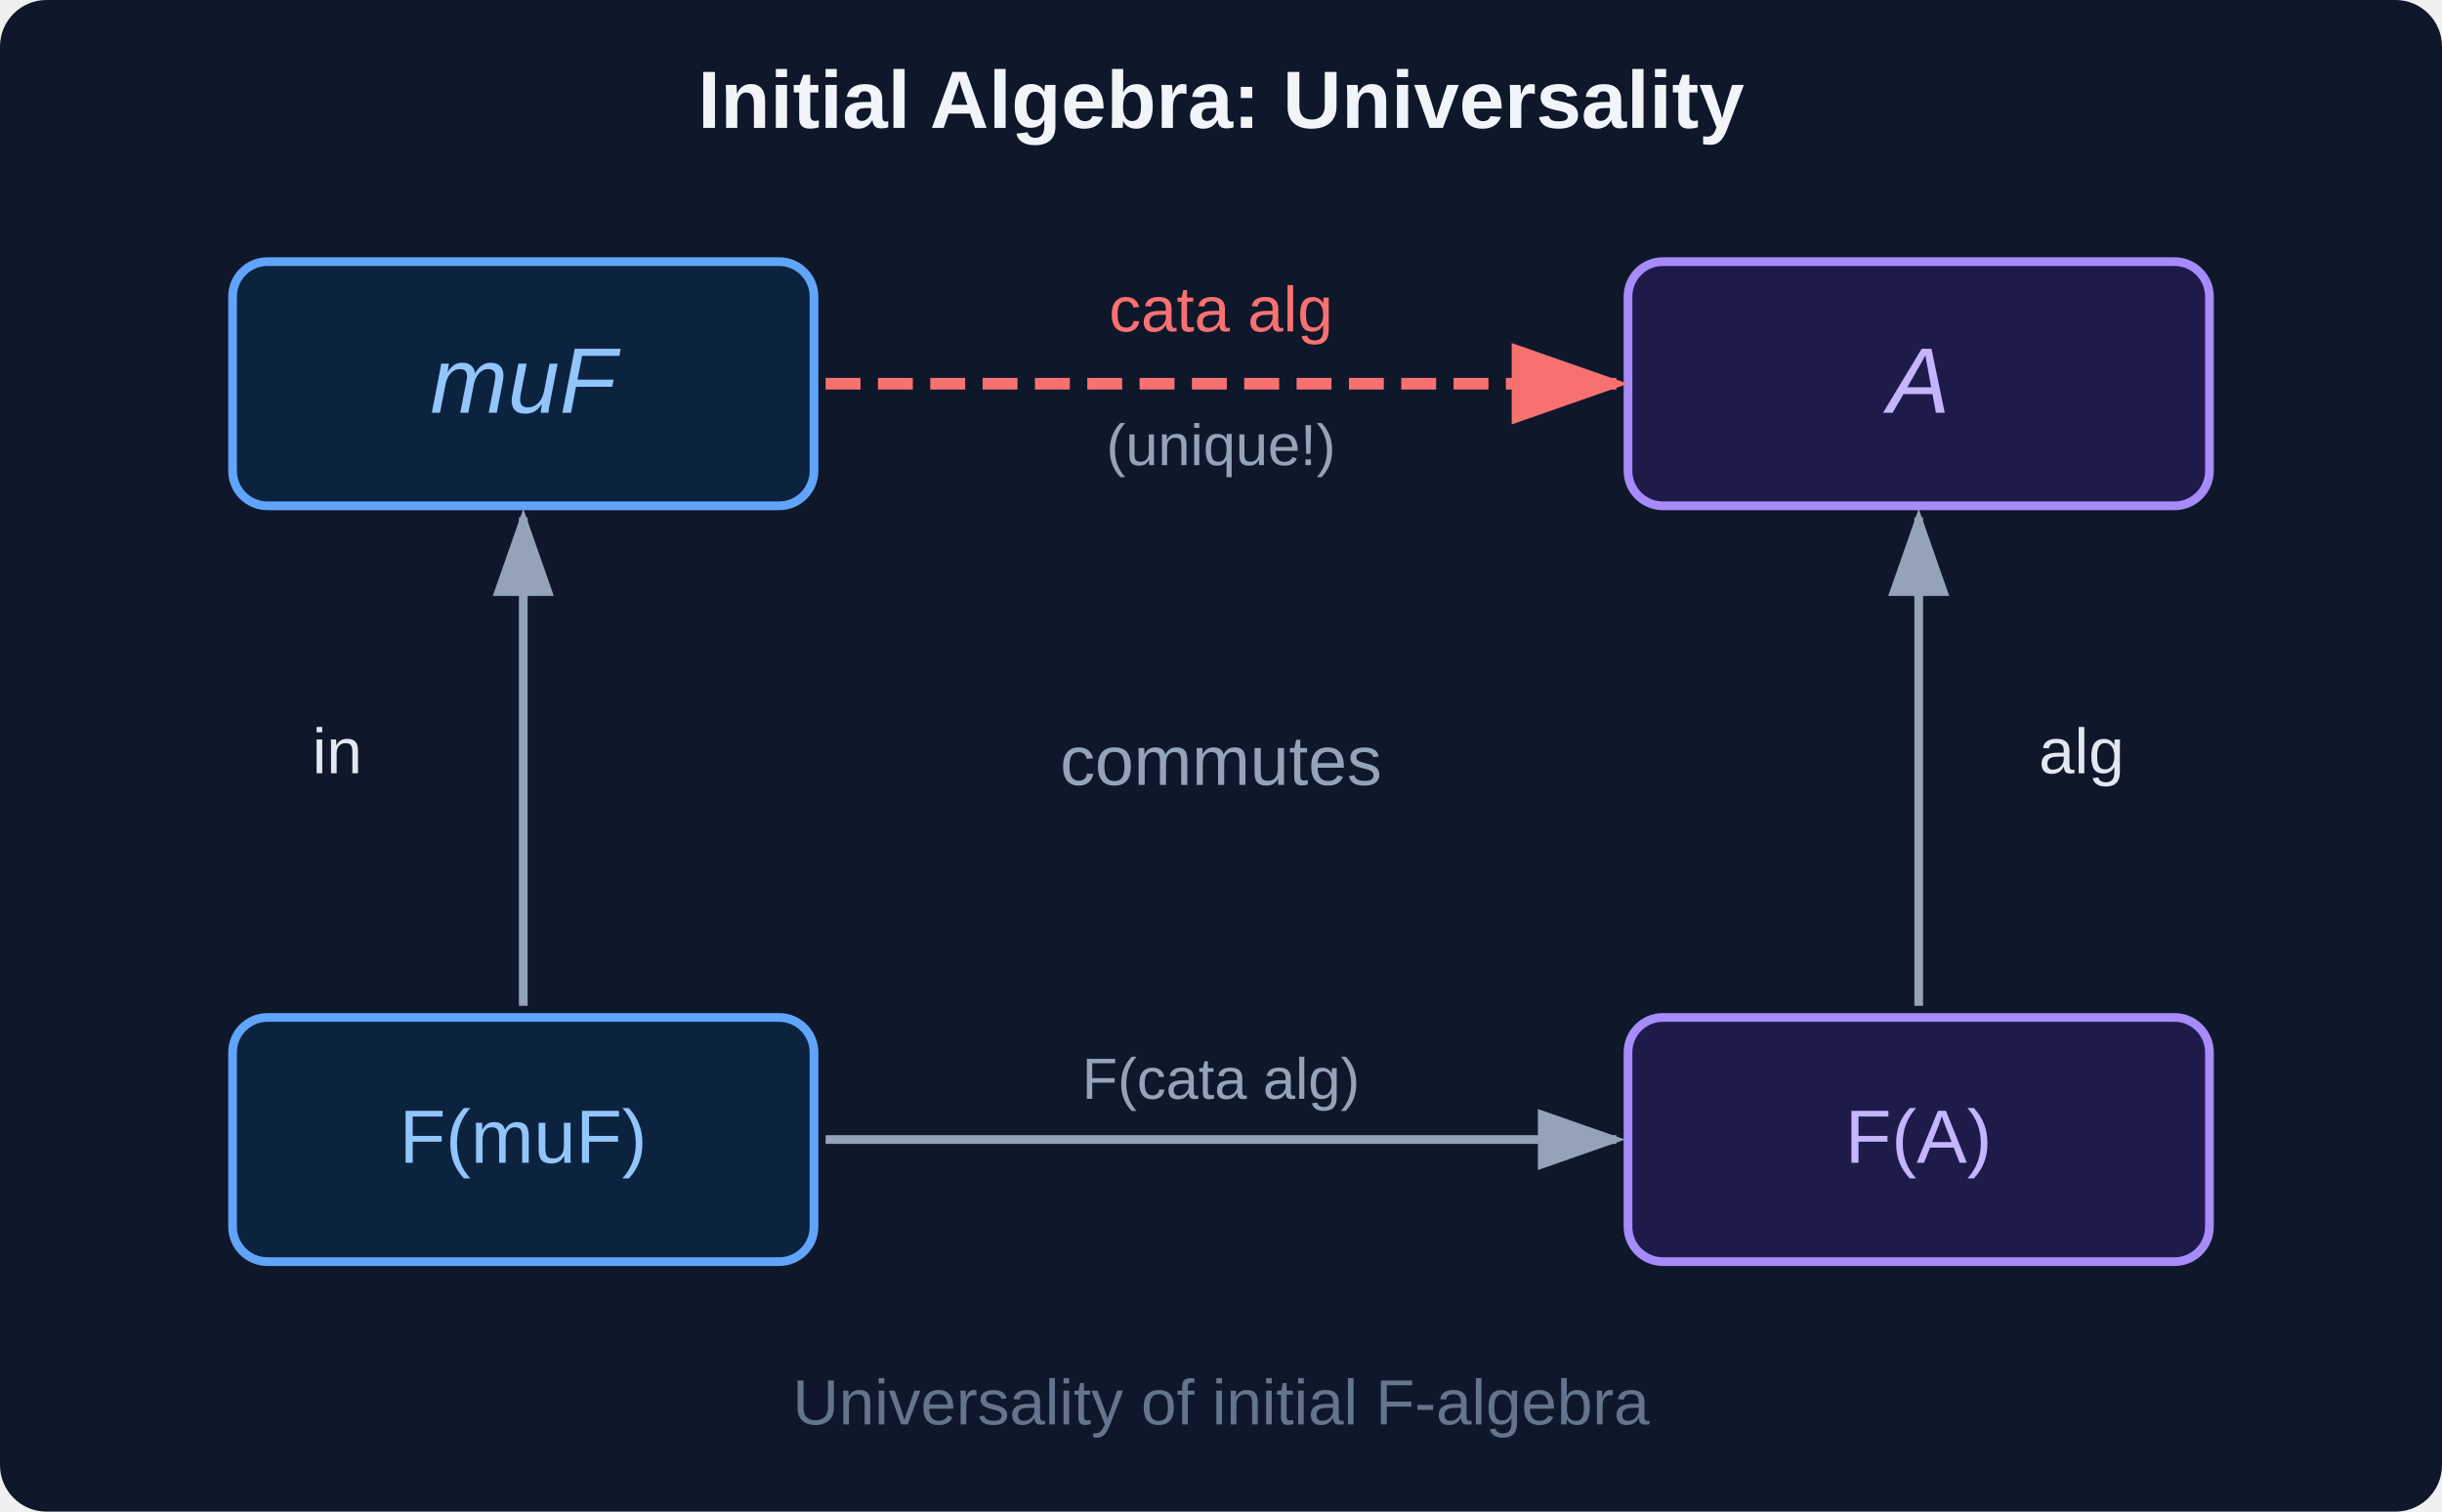
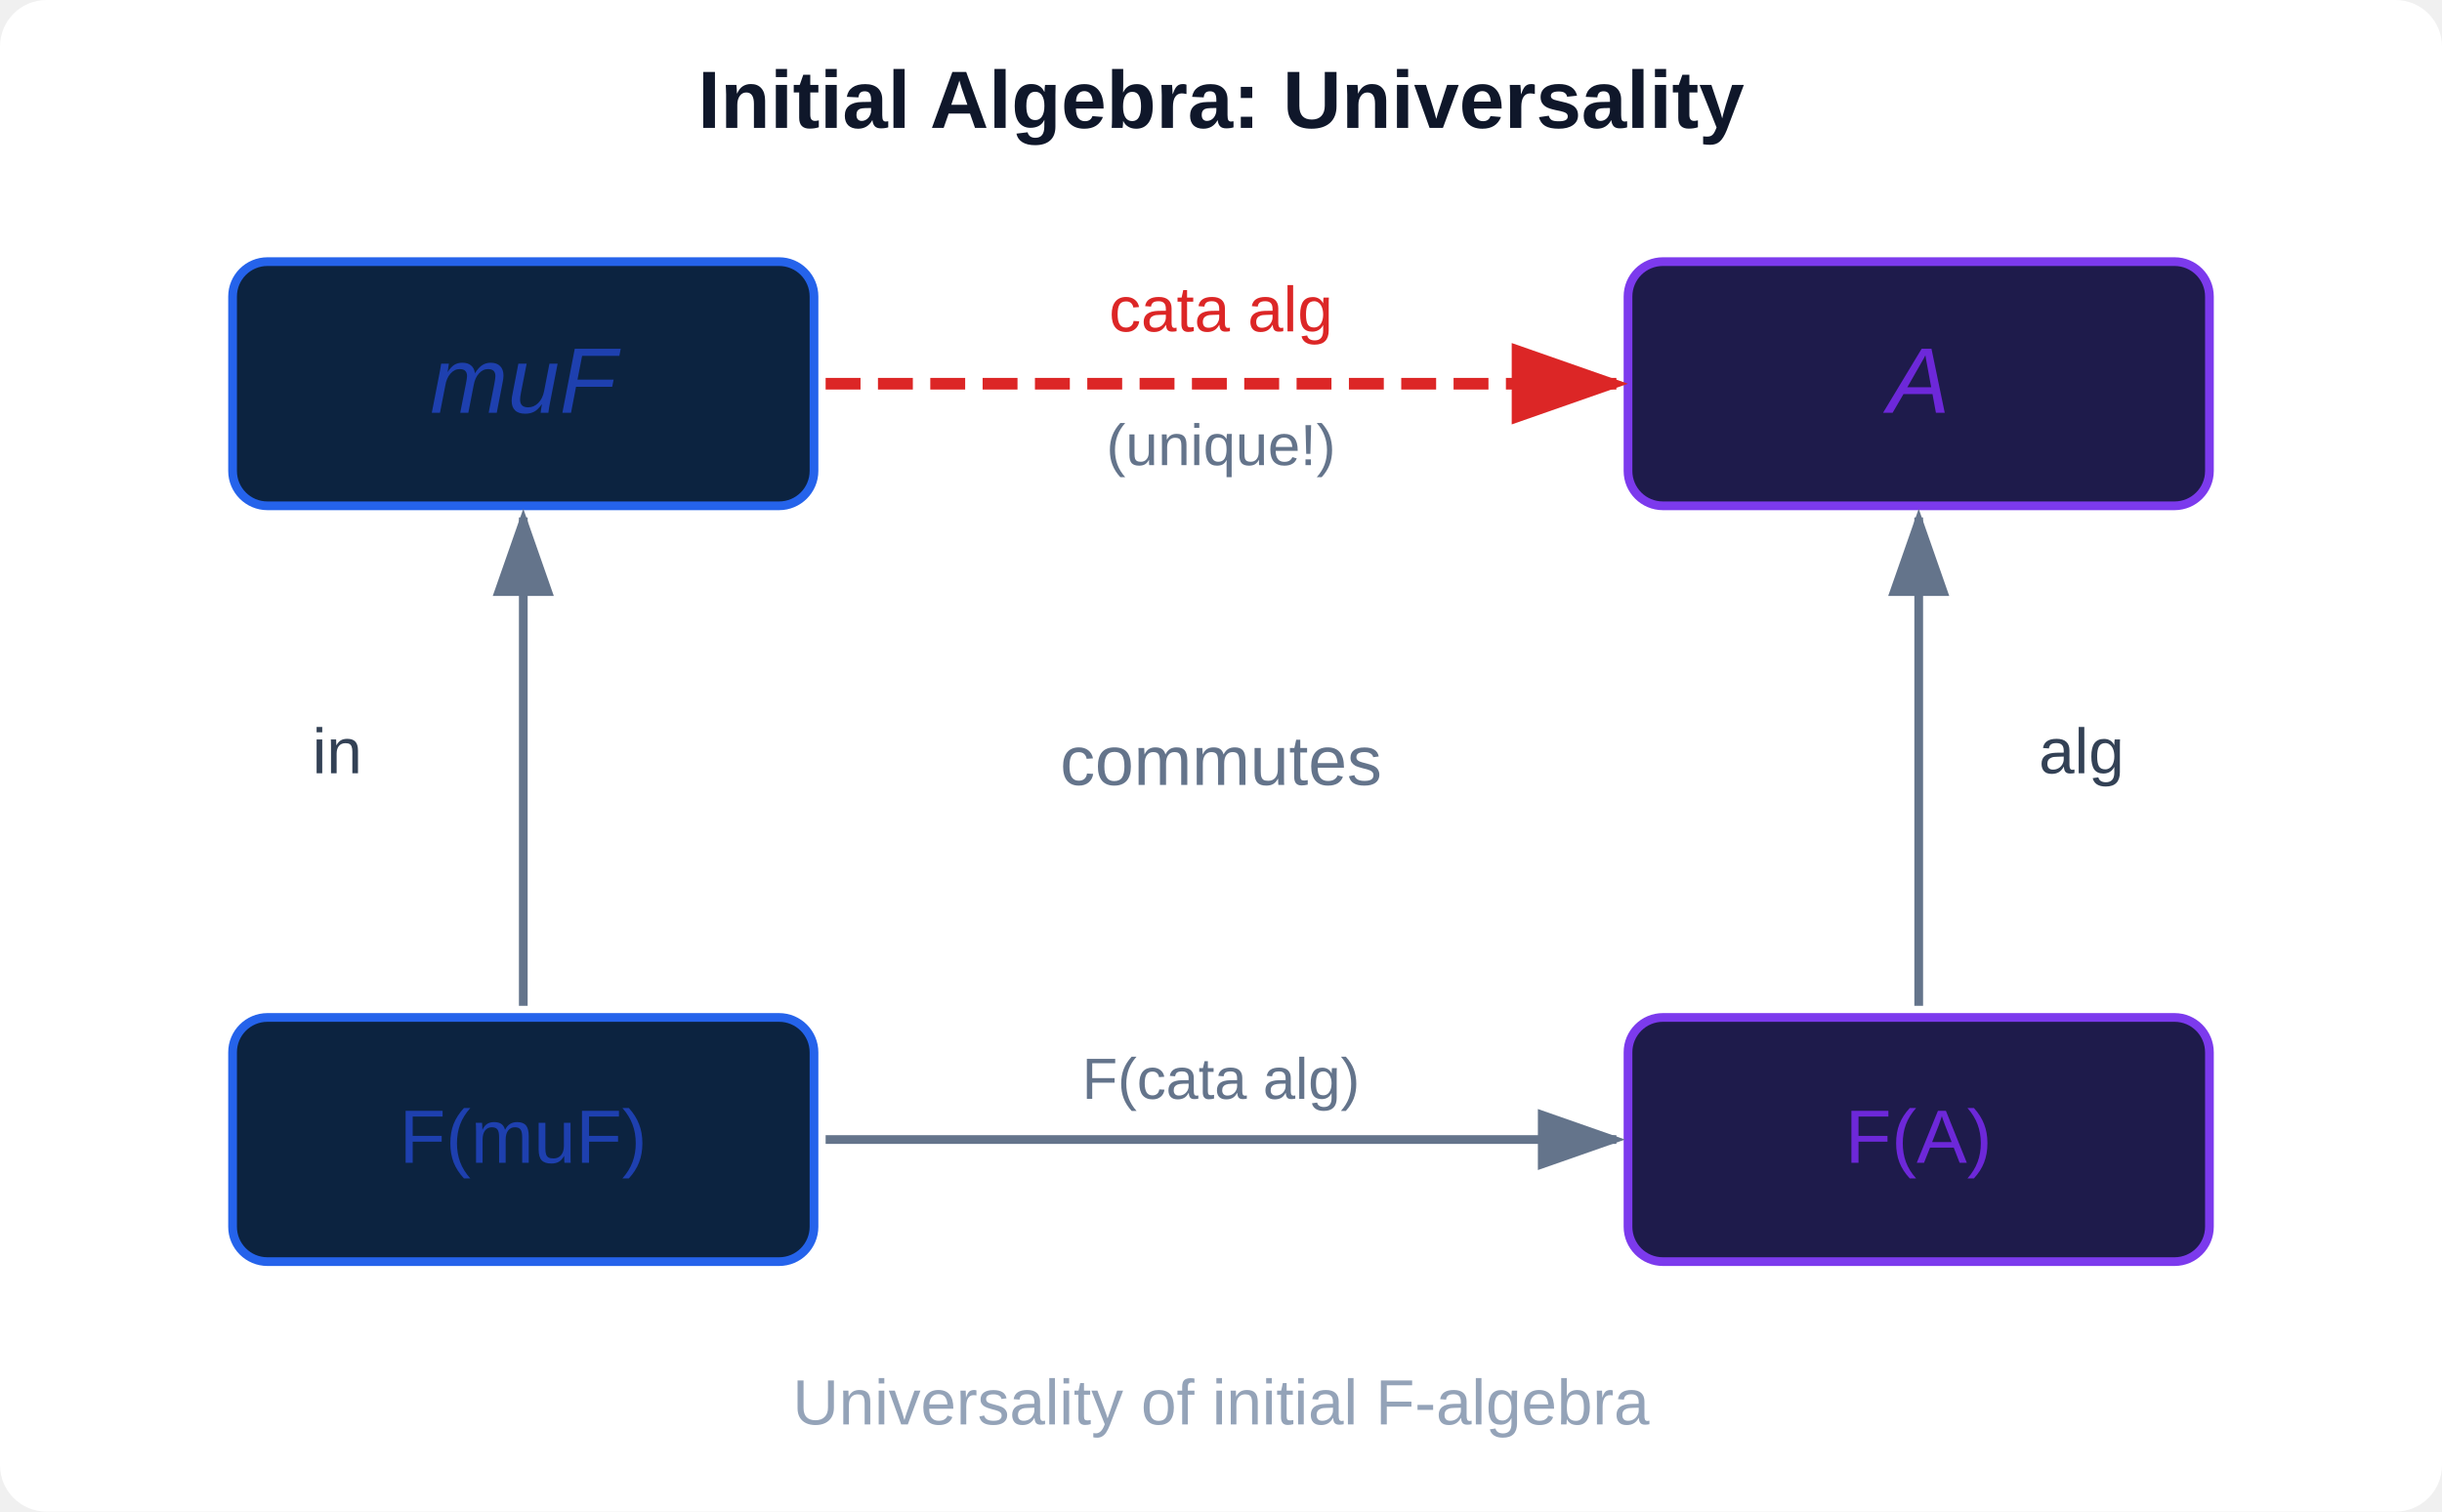
<svg xmlns="http://www.w3.org/2000/svg" width="420" height="260" font-family="monospace,Arial,sans-serif">
  <defs>
    <marker id="arr" markerWidth="10" markerHeight="7" refX="9" refY="3.5" orient="auto">
-       <polygon points="0 0, 10 3.5, 0 7" fill="#94a3b8" />
+       <polygon points="0 0, 10 3.5, 0 7" fill="#64748b" />
    </marker>
    <marker id="arrr" markerWidth="10" markerHeight="7" refX="9" refY="3.5" orient="auto">
-       <polygon points="0 0, 10 3.5, 0 7" fill="#f87171" />
+       <polygon points="0 0, 10 3.5, 0 7" fill="#dc2626" />
    </marker>
  </defs>
-   <rect width="420" height="260" fill="#0f172a" rx="8" />
-   <text x="210" y="22" text-anchor="middle" font-size="14" font-weight="bold" fill="#f1f5f9">Initial Algebra: Universality</text>
-   <rect x="40" y="45" width="100" height="42" rx="6" fill="#0c2340" stroke="#60a5fa" stroke-width="1.5" />
-   <text x="90" y="71" text-anchor="middle" font-size="16" font-style="italic" fill="#93c5fd">muF</text>
-   <rect x="280" y="45" width="100" height="42" rx="6" fill="#1e1b4b" stroke="#a78bfa" stroke-width="1.5" />
-   <text x="330" y="71" text-anchor="middle" font-size="16" font-style="italic" fill="#c4b5fd">A</text>
-   <rect x="40" y="175" width="100" height="42" rx="6" fill="#0c2340" stroke="#60a5fa" stroke-width="1.5" />
-   <text x="90" y="200" text-anchor="middle" font-size="13" fill="#93c5fd">F(muF)</text>
-   <rect x="280" y="175" width="100" height="42" rx="6" fill="#1e1b4b" stroke="#a78bfa" stroke-width="1.5" />
-   <text x="330" y="200" text-anchor="middle" font-size="13" fill="#c4b5fd">F(A)</text>
-   <line x1="142" y1="66" x2="278" y2="66" stroke="#f87171" stroke-width="2" stroke-dasharray="6,3" marker-end="url(#arrr)" />
-   <text x="210" y="57" text-anchor="middle" font-size="11" fill="#f87171">cata alg</text>
-   <text x="210" y="80" text-anchor="middle" font-size="10" fill="#94a3b8">(unique!)</text>
-   <line x1="142" y1="196" x2="278" y2="196" stroke="#94a3b8" stroke-width="1.5" marker-end="url(#arr)" />
-   <text x="210" y="189" text-anchor="middle" font-size="10" fill="#94a3b8">F(cata alg)</text>
-   <line x1="90" y1="173" x2="90" y2="89" stroke="#94a3b8" stroke-width="1.5" marker-end="url(#arr)" />
-   <text x="58" y="133" text-anchor="middle" font-size="11" fill="#e2e8f0">in</text>
-   <line x1="330" y1="173" x2="330" y2="89" stroke="#94a3b8" stroke-width="1.5" marker-end="url(#arr)" />
-   <text x="358" y="133" text-anchor="middle" font-size="11" fill="#e2e8f0">alg</text>
-   <text x="210" y="135" text-anchor="middle" font-size="12" fill="#94a3b8">commutes</text>
-   <text x="210" y="245" text-anchor="middle" font-size="11" fill="#64748b">Universality of initial F-algebra</text>
+   <rect width="420" height="260" fill="#ffffff" rx="8" />
+   <text x="210" y="22" text-anchor="middle" font-size="14" font-weight="bold" fill="#0f172a">Initial Algebra: Universality</text>
+   <rect x="40" y="45" width="100" height="42" rx="6" fill="#0c2340" stroke="#2563eb" stroke-width="1.5" />
+   <text x="90" y="71" text-anchor="middle" font-size="16" font-style="italic" fill="#1e40af">muF</text>
+   <rect x="280" y="45" width="100" height="42" rx="6" fill="#1e1b4b" stroke="#7c3aed" stroke-width="1.5" />
+   <text x="330" y="71" text-anchor="middle" font-size="16" font-style="italic" fill="#6d28d9">A</text>
+   <rect x="40" y="175" width="100" height="42" rx="6" fill="#0c2340" stroke="#2563eb" stroke-width="1.5" />
+   <text x="90" y="200" text-anchor="middle" font-size="13" fill="#1e40af">F(muF)</text>
+   <rect x="280" y="175" width="100" height="42" rx="6" fill="#1e1b4b" stroke="#7c3aed" stroke-width="1.5" />
+   <text x="330" y="200" text-anchor="middle" font-size="13" fill="#6d28d9">F(A)</text>
+   <line x1="142" y1="66" x2="278" y2="66" stroke="#dc2626" stroke-width="2" stroke-dasharray="6,3" marker-end="url(#arrr)" />
+   <text x="210" y="57" text-anchor="middle" font-size="11" fill="#dc2626">cata alg</text>
+   <text x="210" y="80" text-anchor="middle" font-size="10" fill="#64748b">(unique!)</text>
+   <line x1="142" y1="196" x2="278" y2="196" stroke="#64748b" stroke-width="1.5" marker-end="url(#arr)" />
+   <text x="210" y="189" text-anchor="middle" font-size="10" fill="#64748b">F(cata alg)</text>
+   <line x1="90" y1="173" x2="90" y2="89" stroke="#64748b" stroke-width="1.5" marker-end="url(#arr)" />
+   <text x="58" y="133" text-anchor="middle" font-size="11" fill="#334155">in</text>
+   <line x1="330" y1="173" x2="330" y2="89" stroke="#64748b" stroke-width="1.5" marker-end="url(#arr)" />
+   <text x="358" y="133" text-anchor="middle" font-size="11" fill="#334155">alg</text>
+   <text x="210" y="135" text-anchor="middle" font-size="12" fill="#64748b">commutes</text>
+   <text x="210" y="245" text-anchor="middle" font-size="11" fill="#94a3b8">Universality of initial F-algebra</text>
</svg>
